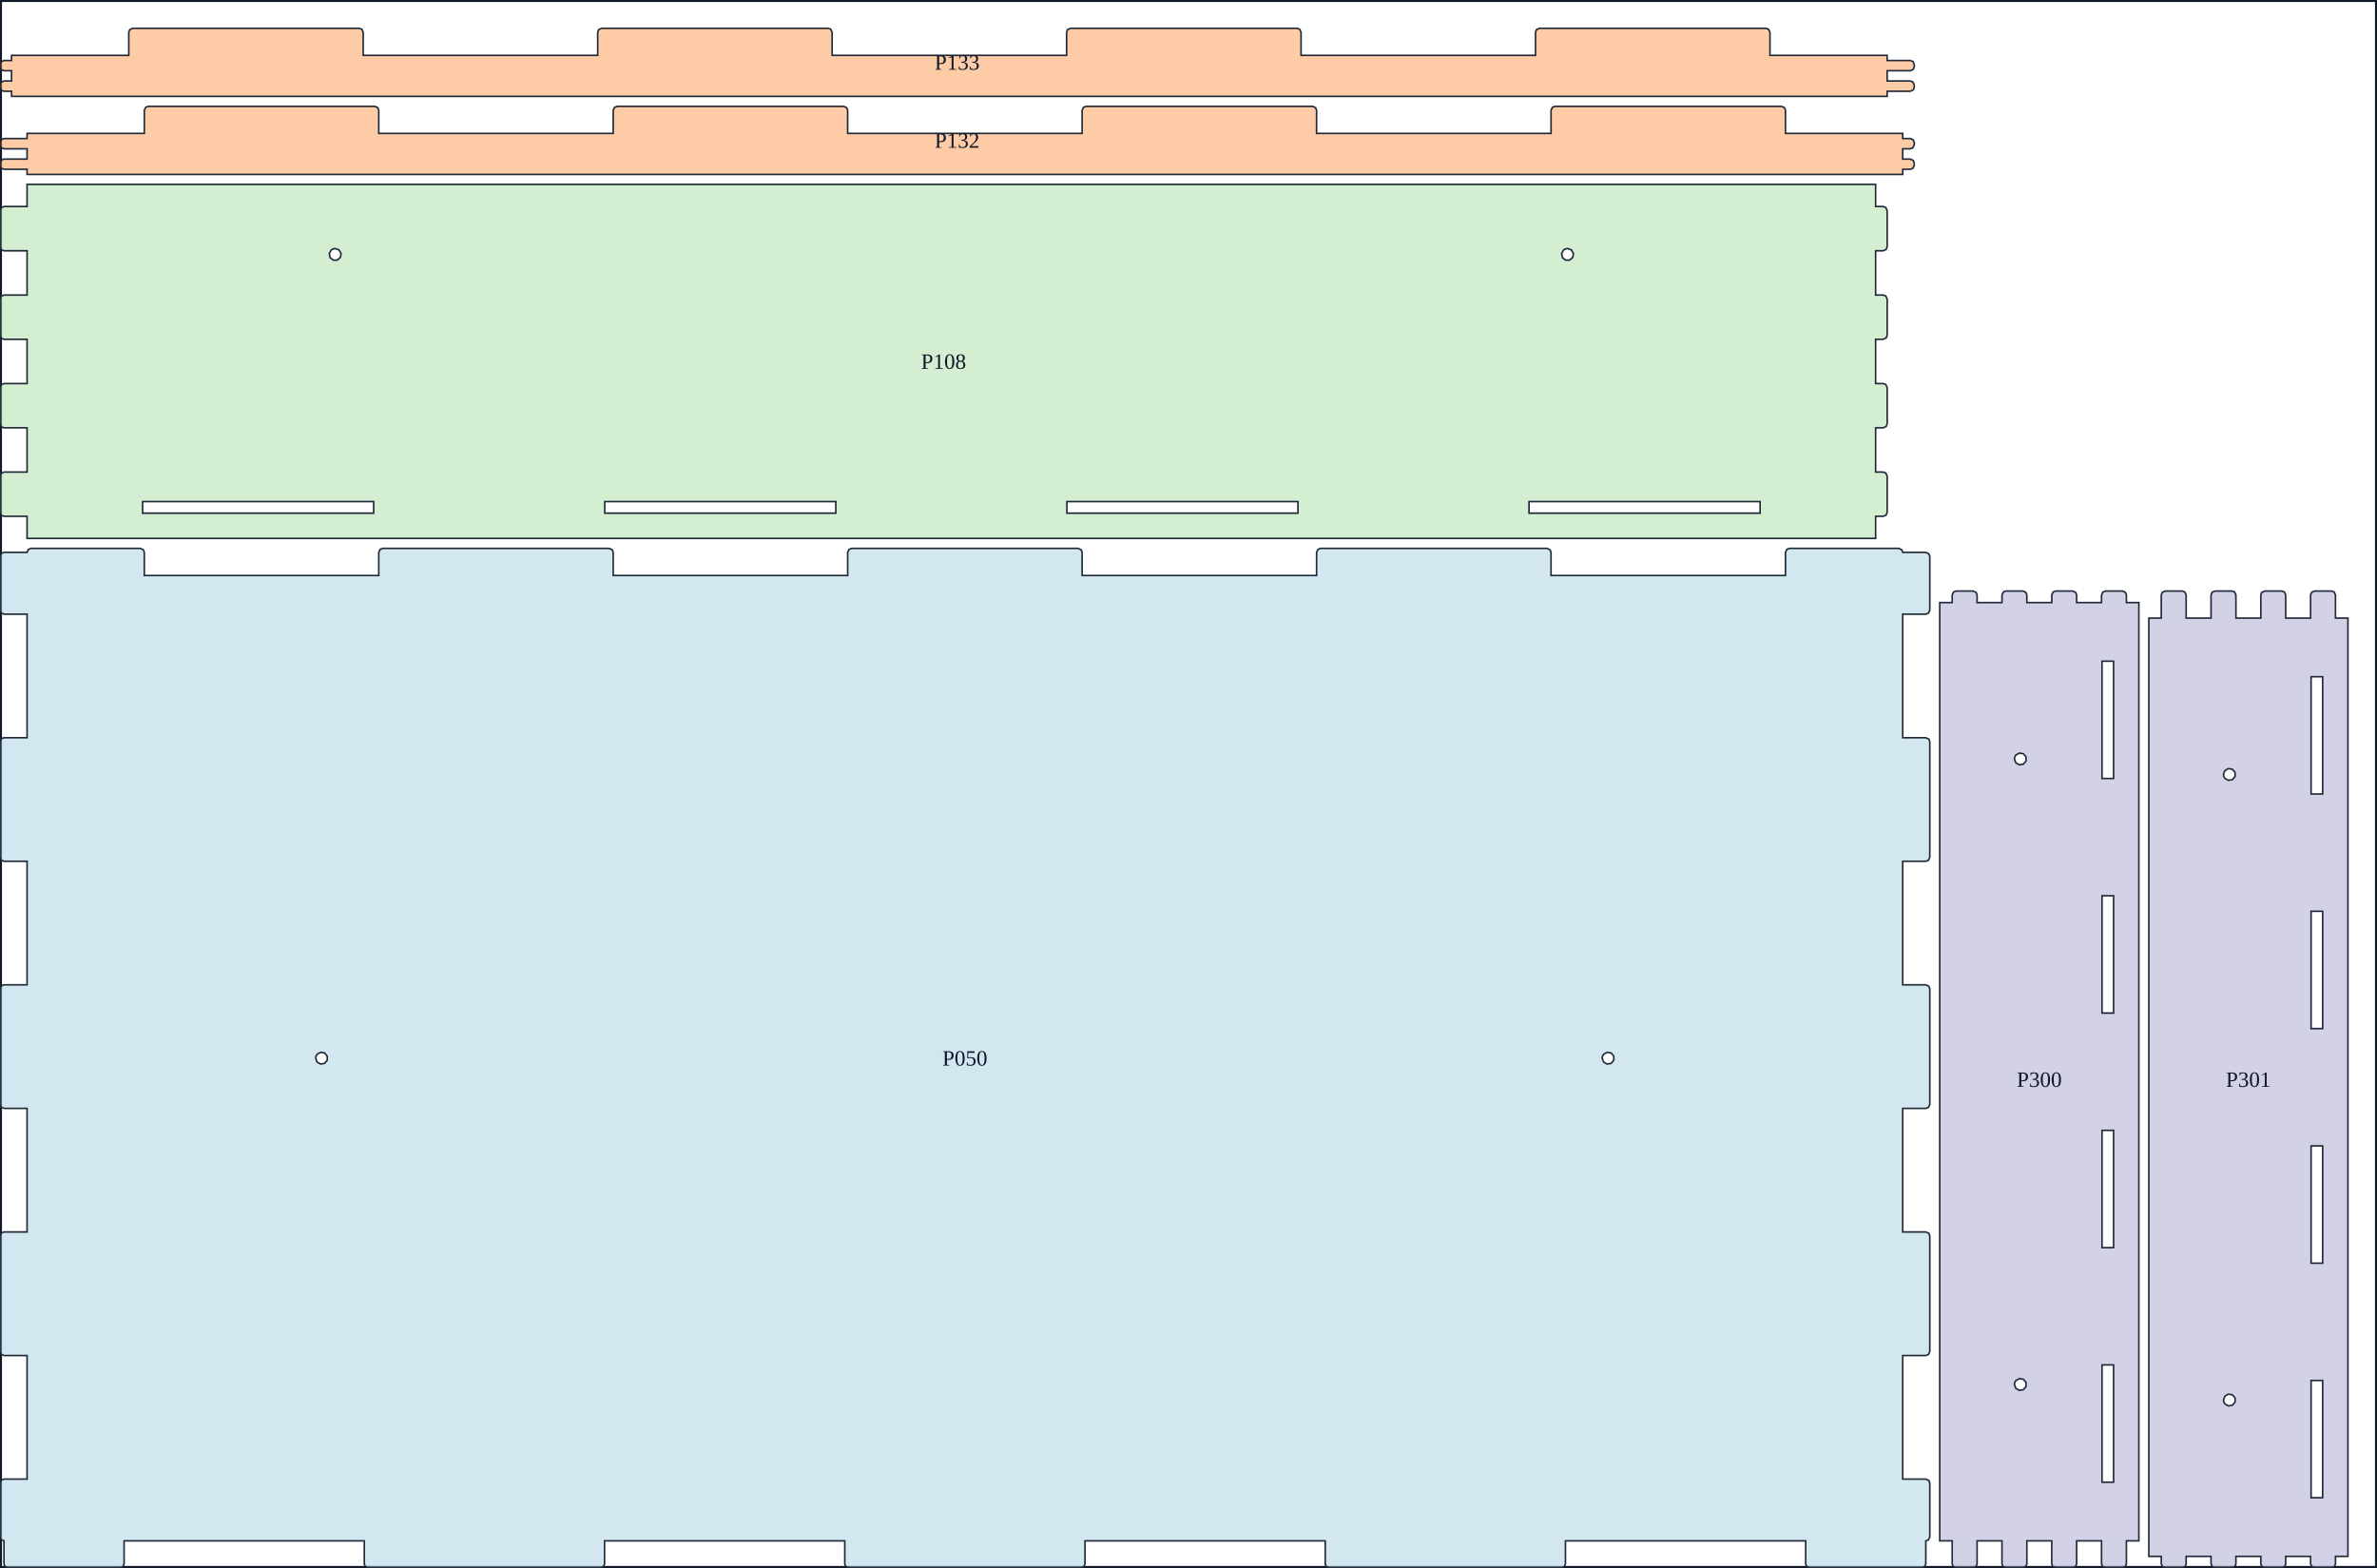
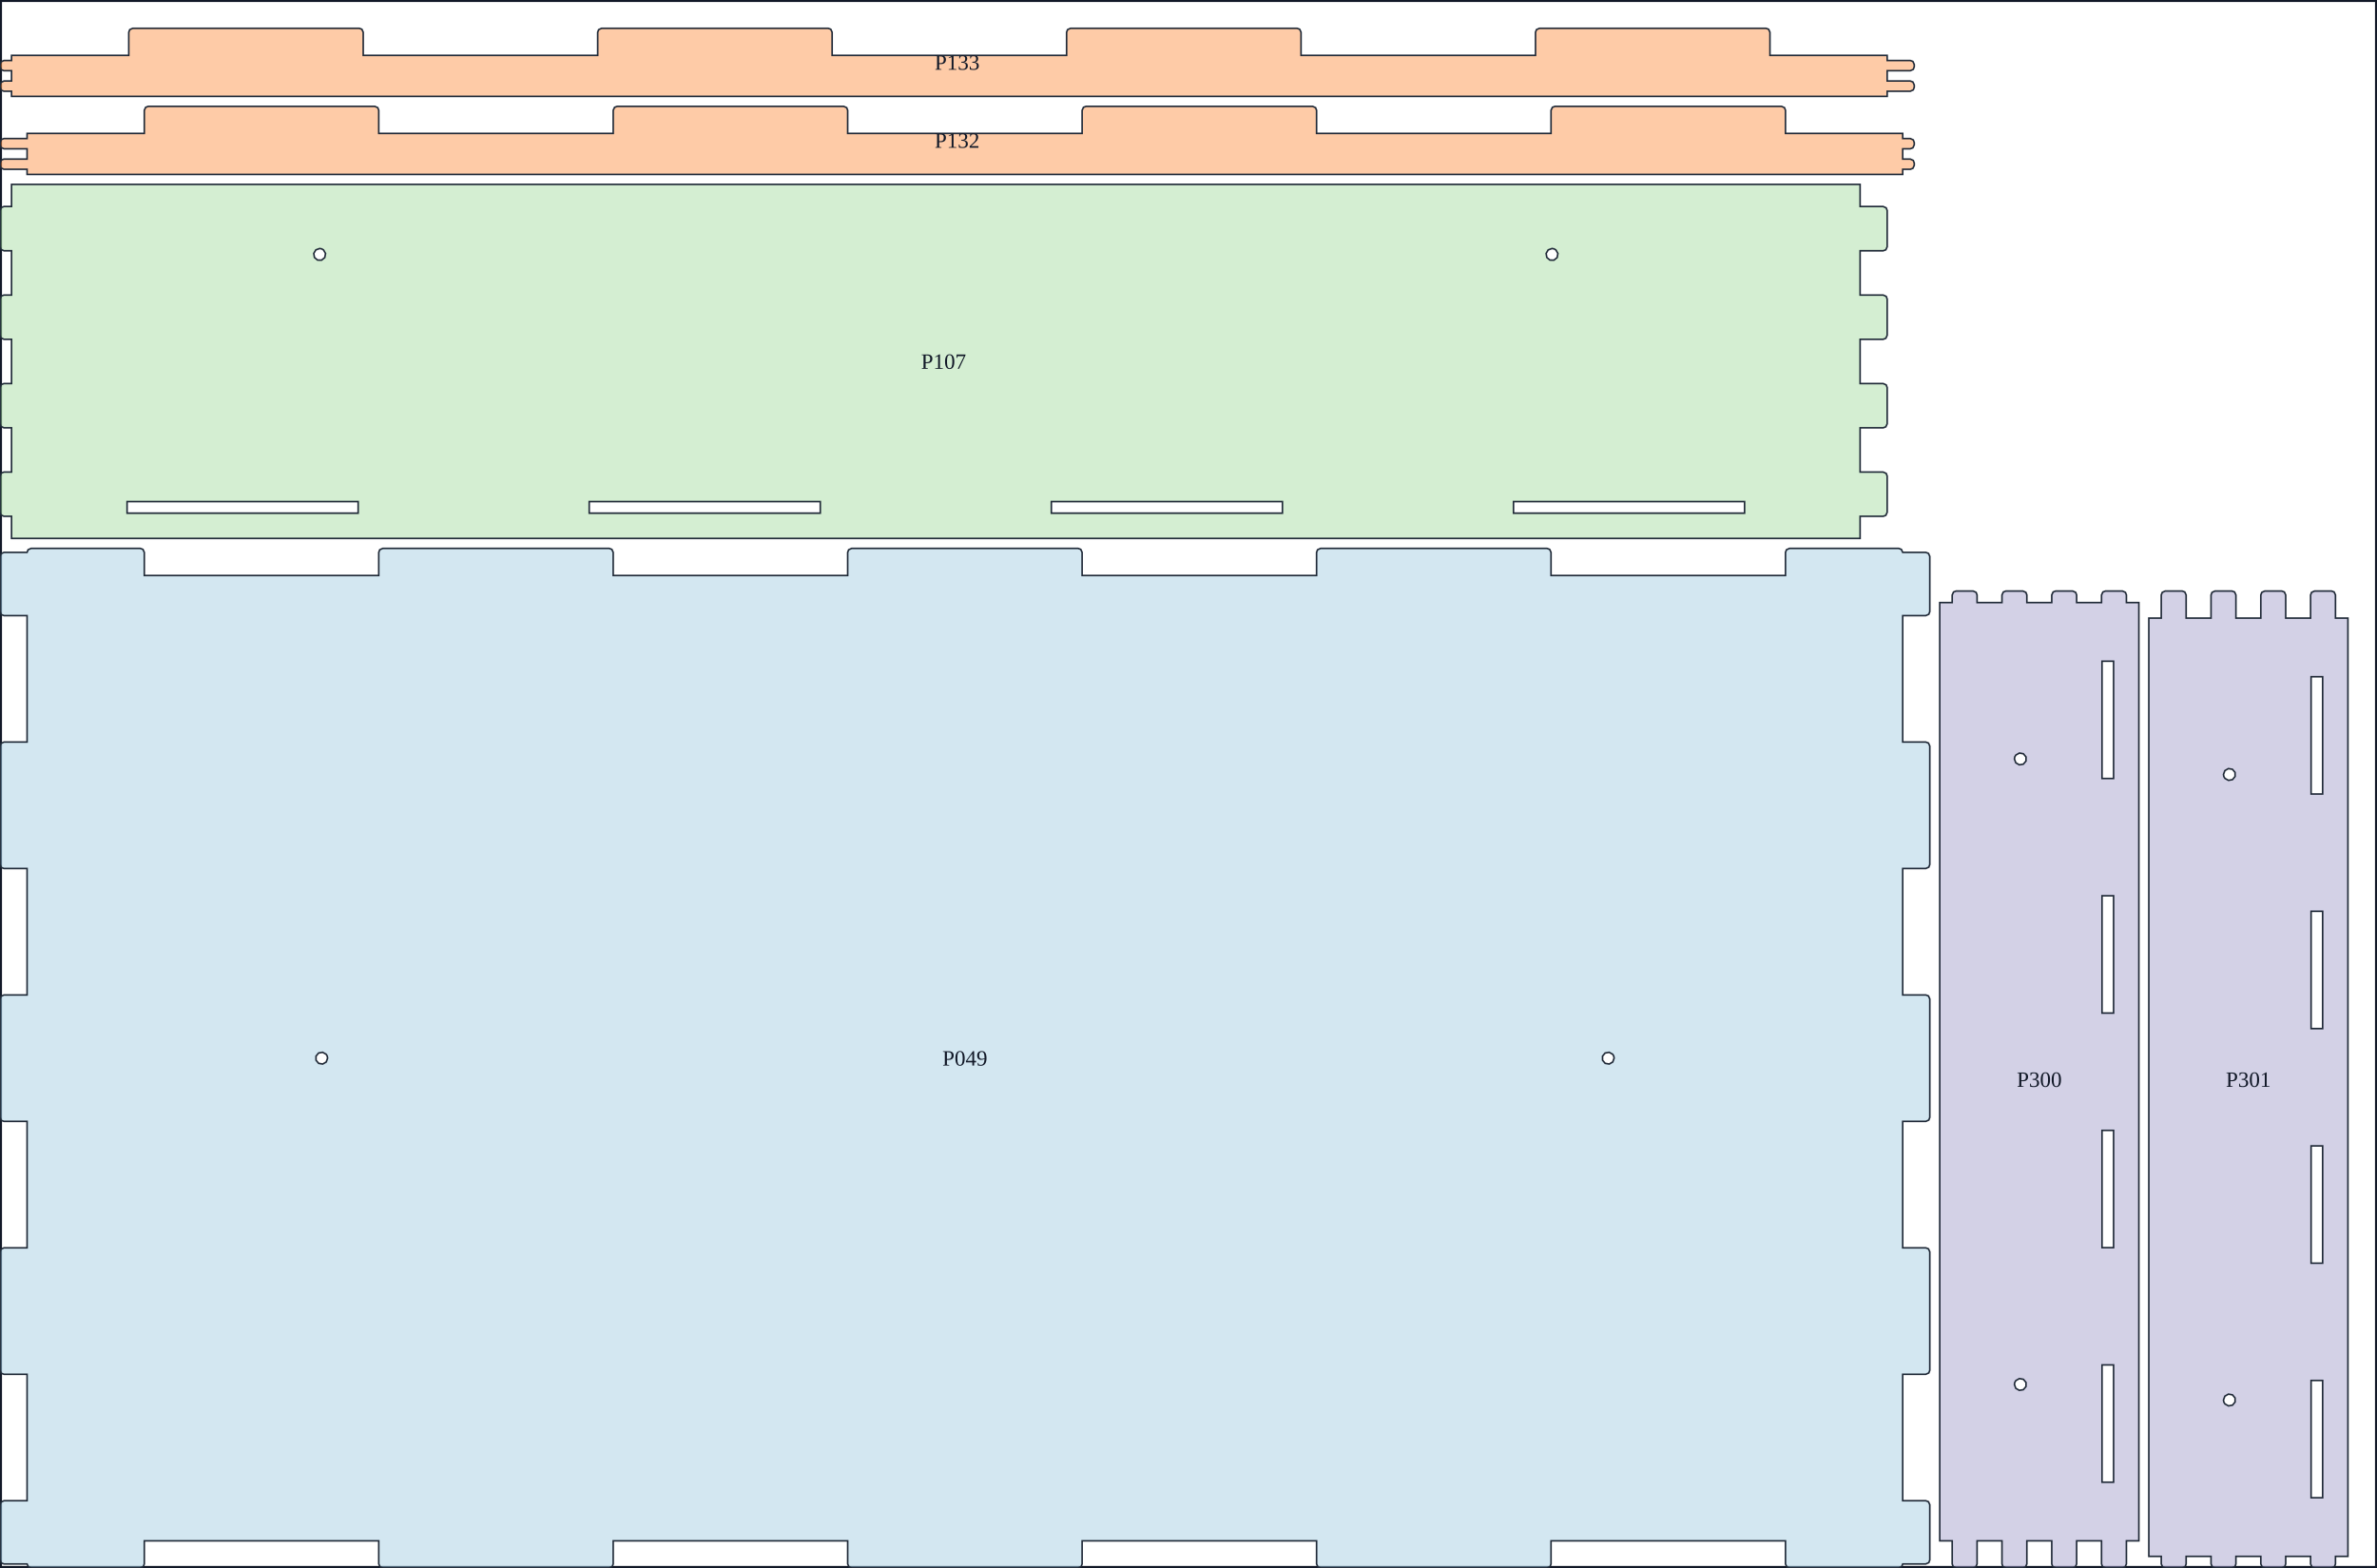
<svg xmlns="http://www.w3.org/2000/svg" width="1193.8mm" height="787.4mm" viewBox="0 0 1193.8 787.4">
  <rect width="1193.8" height="787.4" fill="white" stroke="#111827" stroke-width="2" />
  <g transform="translate(0 787.4) scale(1 -1)">
-     <path d="M 2.000 2.000 L 2.000 13.600 L 0.494 14.284 L 0.000 15.600 L 0.000 42.625 L 0.684 44.131 L 2.000 44.625 L 13.600 44.625 L 13.600 106.675 L 2.000 106.675 L 0.494 107.359 L 0.000 108.675 L 0.000 166.725 L 0.684 168.231 L 2.000 168.725 L 13.600 168.725 L 13.600 230.775 L 2.000 230.775 L 0.494 231.459 L 0.000 232.775 L 0.000 290.825 L 0.684 292.331 L 2.000 292.825 L 13.600 292.825 L 13.600 354.875 L 2.000 354.875 L 0.494 355.559 L 0.000 356.875 L 0.000 414.925 L 0.684 416.431 L 2.000 416.925 L 13.600 416.925 L 13.600 478.975 L 2.000 478.975 L 0.494 479.659 L 0.000 480.975 L 0.000 508.000 L 0.684 509.506 L 2.000 510.000 L 13.600 510.000 L 14.284 511.506 L 15.600 512.000 L 70.475 512.000 L 71.981 511.316 L 72.475 510.000 L 72.475 498.400 L 190.225 498.400 L 190.225 510.000 L 190.909 511.506 L 192.225 512.000 L 305.975 512.000 L 307.481 511.316 L 307.975 510.000 L 307.975 498.400 L 425.725 498.400 L 425.725 510.000 L 426.409 511.506 L 427.725 512.000 L 541.475 512.000 L 542.981 511.316 L 543.475 510.000 L 543.475 498.400 L 661.225 498.400 L 661.225 510.000 L 661.909 511.506 L 663.225 512.000 L 776.975 512.000 L 778.481 511.316 L 778.975 510.000 L 778.975 498.400 L 896.725 498.400 L 896.725 510.000 L 897.409 511.506 L 898.725 512.000 L 953.600 512.000 L 955.106 511.316 L 955.600 510.000 L 967.200 510.000 L 968.706 509.316 L 969.200 508.000 L 969.200 480.975 L 968.516 479.469 L 967.200 478.975 L 955.600 478.975 L 955.600 416.925 L 967.200 416.925 L 968.706 416.241 L 969.200 414.925 L 969.200 356.875 L 968.516 355.369 L 967.200 354.875 L 955.600 354.875 L 955.600 292.825 L 967.200 292.825 L 968.706 292.141 L 969.200 290.825 L 969.200 232.775 L 968.516 231.269 L 967.200 230.775 L 955.600 230.775 L 955.600 168.725 L 967.200 168.725 L 968.706 168.041 L 969.200 166.725 L 969.200 108.675 L 968.516 107.169 L 967.200 106.675 L 955.600 106.675 L 955.600 44.625 L 967.200 44.625 L 968.706 43.941 L 969.200 42.625 L 969.200 15.600 L 968.516 14.094 L 967.200 13.600 L 967.200 2.000 L 966.516 0.494 L 965.200 0.000 L 908.875 0.000 L 907.369 0.684 L 906.875 2.000 L 906.875 13.600 L 786.225 13.600 L 786.225 2.000 L 785.541 0.494 L 784.225 0.000 L 667.575 0.000 L 666.069 0.684 L 665.575 2.000 L 665.575 13.600 L 544.925 13.600 L 544.925 2.000 L 544.241 0.494 L 542.925 0.000 L 426.275 0.000 L 424.769 0.684 L 424.275 2.000 L 424.275 13.600 L 303.625 13.600 L 303.625 2.000 L 302.941 0.494 L 301.625 0.000 L 184.975 0.000 L 183.469 0.684 L 182.975 2.000 L 182.975 13.600 L 62.325 13.600 L 62.325 2.000 L 61.641 0.494 L 60.325 0.000 L 4.000 0.000 L 2.494 0.684 L 2.000 2.000 Z M 804.667 256.000 L 805.365 254.076 L 807.135 253.047 L 809.152 253.394 L 810.478 254.953 L 810.495 257.000 L 809.195 258.582 L 807.183 258.961 L 805.397 257.962 L 804.855 257.047 L 804.667 256.000 Z M 158.533 256.000 L 159.232 254.076 L 161.002 253.047 L 163.019 253.394 L 164.345 254.953 L 164.362 257.000 L 163.062 258.582 L 161.050 258.961 L 159.264 257.962 L 158.722 257.047 L 158.533 256.000 Z" fill="#9ecae1" fill-opacity="0.45" fill-rule="evenodd" stroke="#1f2937" stroke-width="0.8" />
-     <path d="M 945.800 550.337 L 942.000 550.337 L 942.000 572.562 L 945.800 572.562 L 947.306 573.247 L 947.800 574.562 L 947.800 592.788 L 947.116 594.294 L 945.800 594.788 L 942.000 594.788 L 942.000 617.013 L 945.800 617.013 L 947.306 617.697 L 947.800 619.013 L 947.800 637.237 L 947.116 638.744 L 945.800 639.237 L 942.000 639.237 L 942.000 661.462 L 945.800 661.462 L 947.306 662.147 L 947.800 663.462 L 947.800 681.688 L 947.116 683.194 L 945.800 683.688 L 942.000 683.688 L 942.000 694.800 L 13.600 694.800 L 13.600 683.688 L 2.000 683.688 L 0.494 683.003 L 0.000 681.688 L 0.000 663.462 L 0.684 661.956 L 2.000 661.462 L 13.600 661.462 L 13.600 639.237 L 2.000 639.237 L 0.494 638.553 L 0.000 637.237 L 0.000 619.013 L 0.684 617.506 L 2.000 617.013 L 13.600 617.013 L 13.600 594.788 L 2.000 594.788 L 0.494 594.103 L 0.000 592.788 L 0.000 574.562 L 0.684 573.056 L 2.000 572.562 L 13.600 572.562 L 13.600 550.337 L 2.000 550.337 L 0.494 549.653 L 0.000 548.337 L 0.000 530.112 L 0.684 528.606 L 2.000 528.112 L 13.600 528.112 L 13.600 517.000 L 942.000 517.000 L 942.000 528.112 L 945.800 528.112 L 947.306 528.797 L 947.800 530.112 L 947.800 548.337 L 947.116 549.844 L 945.800 550.337 Z M 883.975 529.700 L 767.925 529.700 L 767.925 535.500 L 883.975 535.500 L 883.975 529.700 Z M 651.875 529.700 L 535.825 529.700 L 535.825 535.500 L 651.875 535.500 L 651.875 529.700 Z M 787.267 662.600 L 789.191 661.902 L 790.219 660.132 L 789.873 658.114 L 788.313 656.788 L 786.266 656.772 L 784.685 658.072 L 784.306 660.083 L 785.305 661.870 L 786.220 662.412 L 787.267 662.600 Z M 419.775 529.700 L 303.725 529.700 L 303.725 535.500 L 419.775 535.500 L 419.775 529.700 Z M 187.675 529.700 L 71.625 529.700 L 71.625 535.500 L 187.675 535.500 L 187.675 529.700 Z M 168.333 662.600 L 170.258 661.902 L 171.286 660.132 L 170.940 658.114 L 169.380 656.788 L 167.333 656.772 L 165.752 658.072 L 165.373 660.083 L 166.372 661.870 L 167.287 662.412 L 168.333 662.600 Z" fill="#a1d99b" fill-opacity="0.45" fill-rule="evenodd" stroke="#1f2937" stroke-width="0.8" />
+     <path d="M 72.475 498.400 L 72.475 510.000 L 71.791 511.506 L 70.475 512.000 L 15.600 512.000 L 14.094 511.316 L 13.600 510.000 L 2.000 510.000 L 0.494 509.316 L 0.000 508.000 L 0.000 480.250 L 0.684 478.744 L 2.000 478.250 L 13.600 478.250 L 13.600 414.750 L 2.000 414.750 L 0.494 414.066 L 0.000 412.750 L 0.000 353.250 L 0.684 351.744 L 2.000 351.250 L 13.600 351.250 L 13.600 287.750 L 2.000 287.750 L 0.494 287.066 L 0.000 285.750 L 0.000 226.250 L 0.684 224.744 L 2.000 224.250 L 13.600 224.250 L 13.600 160.750 L 2.000 160.750 L 0.494 160.066 L 0.000 158.750 L 0.000 99.250 L 0.684 97.744 L 2.000 97.250 L 13.600 97.250 L 13.600 33.750 L 2.000 33.750 L 0.494 33.066 L 0.000 31.750 L 0.000 4.000 L 0.684 2.494 L 2.000 2.000 L 13.600 2.000 L 14.284 0.494 L 15.600 0.000 L 70.475 0.000 L 71.981 0.684 L 72.475 2.000 L 72.475 13.600 L 190.225 13.600 L 190.225 2.000 L 190.909 0.494 L 192.225 0.000 L 305.975 0.000 L 307.481 0.684 L 307.975 2.000 L 307.975 13.600 L 425.725 13.600 L 425.725 2.000 L 426.409 0.494 L 427.725 0.000 L 541.475 0.000 L 542.981 0.684 L 543.475 2.000 L 543.475 13.600 L 661.225 13.600 L 661.225 2.000 L 661.909 0.494 L 663.225 0.000 L 776.975 0.000 L 778.481 0.684 L 778.975 2.000 L 778.975 13.600 L 896.725 13.600 L 896.725 2.000 L 897.409 0.494 L 898.725 0.000 L 953.600 0.000 L 955.106 0.684 L 955.600 2.000 L 967.200 2.000 L 968.706 2.684 L 969.200 4.000 L 969.200 31.750 L 968.516 33.256 L 967.200 33.750 L 955.600 33.750 L 955.600 97.250 L 967.200 97.250 L 968.706 97.934 L 969.200 99.250 L 969.200 158.750 L 968.516 160.256 L 967.200 160.750 L 955.600 160.750 L 955.600 224.250 L 967.200 224.250 L 968.706 224.934 L 969.200 226.250 L 969.200 285.750 L 968.516 287.256 L 967.200 287.750 L 955.600 287.750 L 955.600 351.250 L 967.200 351.250 L 968.706 351.934 L 969.200 353.250 L 969.200 412.750 L 968.516 414.256 L 967.200 414.750 L 955.600 414.750 L 955.600 478.250 L 967.200 478.250 L 968.706 478.934 L 969.200 480.250 L 969.200 508.000 L 968.516 509.506 L 967.200 510.000 L 955.600 510.000 L 954.916 511.506 L 953.600 512.000 L 898.725 512.000 L 897.219 511.316 L 896.725 510.000 L 896.725 498.400 L 778.975 498.400 L 778.975 510.000 L 778.291 511.506 L 776.975 512.000 L 663.225 512.000 L 661.719 511.316 L 661.225 510.000 L 661.225 498.400 L 543.475 498.400 L 543.475 510.000 L 542.791 511.506 L 541.475 512.000 L 427.725 512.000 L 426.219 511.316 L 425.725 510.000 L 425.725 498.400 L 307.975 498.400 L 307.975 510.000 L 307.291 511.506 L 305.975 512.000 L 192.225 512.000 L 190.719 511.316 L 190.225 510.000 L 190.225 498.400 L 72.475 498.400 Z M 164.533 256.000 L 163.835 254.076 L 162.065 253.047 L 160.048 253.394 L 158.722 254.953 L 158.705 257.000 L 160.005 258.582 L 162.017 258.961 L 163.803 257.962 L 164.345 257.047 L 164.533 256.000 Z M 810.667 256.000 L 809.968 254.076 L 808.198 253.047 L 806.181 253.394 L 804.855 254.953 L 804.838 257.000 L 806.138 258.582 L 808.150 258.961 L 809.936 257.962 L 810.478 257.047 L 810.667 256.000 Z" fill="#9ecae1" fill-opacity="0.45" fill-rule="evenodd" stroke="#1f2937" stroke-width="0.8" />
+     <path d="M 2.000 550.337 L 5.800 550.337 L 5.800 572.562 L 2.000 572.562 L 0.494 573.247 L 0.000 574.562 L 0.000 592.788 L 0.684 594.294 L 2.000 594.788 L 5.800 594.788 L 5.800 617.013 L 2.000 617.013 L 0.494 617.697 L 0.000 619.013 L 0.000 637.237 L 0.684 638.744 L 2.000 639.237 L 5.800 639.237 L 5.800 661.462 L 2.000 661.462 L 0.494 662.147 L 0.000 663.462 L 0.000 681.688 L 0.684 683.194 L 2.000 683.688 L 5.800 683.688 L 5.800 694.800 L 934.200 694.800 L 934.200 683.688 L 945.800 683.688 L 947.306 683.003 L 947.800 681.688 L 947.800 663.462 L 947.116 661.956 L 945.800 661.462 L 934.200 661.462 L 934.200 639.237 L 945.800 639.237 L 947.306 638.553 L 947.800 637.237 L 947.800 619.013 L 947.116 617.506 L 945.800 617.013 L 934.200 617.013 L 934.200 594.788 L 945.800 594.788 L 947.306 594.103 L 947.800 592.788 L 947.800 574.562 L 947.116 573.056 L 945.800 572.562 L 934.200 572.562 L 934.200 550.337 L 945.800 550.337 L 947.306 549.653 L 947.800 548.337 L 947.800 530.112 L 947.116 528.606 L 945.800 528.112 L 934.200 528.112 L 934.200 517.000 L 5.800 517.000 L 5.800 528.112 L 2.000 528.112 L 0.494 528.797 L 0.000 530.112 L 0.000 548.337 L 0.684 549.844 L 2.000 550.337 Z M 63.825 529.700 L 179.875 529.700 L 179.875 535.500 L 63.825 535.500 L 63.825 529.700 Z M 295.925 529.700 L 411.975 529.700 L 411.975 535.500 L 295.925 535.500 L 295.925 529.700 Z M 160.533 662.600 L 158.609 661.902 L 157.581 660.132 L 157.927 658.114 L 159.487 656.788 L 161.534 656.772 L 163.115 658.072 L 163.494 660.083 L 162.495 661.870 L 161.580 662.412 L 160.533 662.600 Z M 528.025 529.700 L 644.075 529.700 L 644.075 535.500 L 528.025 535.500 L 528.025 529.700 Z M 760.125 529.700 L 876.175 529.700 L 876.175 535.500 L 760.125 535.500 L 760.125 529.700 Z M 779.467 662.600 L 777.542 661.902 L 776.514 660.132 L 776.860 658.114 L 778.420 656.788 L 780.467 656.772 L 782.048 658.072 L 782.427 660.083 L 781.428 661.870 L 780.513 662.412 L 779.467 662.600 Z" fill="#a1d99b" fill-opacity="0.45" fill-rule="evenodd" stroke="#1f2937" stroke-width="0.8" />
    <path d="M 1097.950 2.000 L 1097.950 5.800 L 1110.450 5.800 L 1110.450 2.000 L 1111.134 0.494 L 1112.450 0.000 L 1120.950 0.000 L 1122.456 0.684 L 1122.950 2.000 L 1122.950 5.800 L 1135.450 5.800 L 1135.450 2.000 L 1136.134 0.494 L 1137.450 0.000 L 1145.950 0.000 L 1147.456 0.684 L 1147.950 2.000 L 1147.950 5.800 L 1160.450 5.800 L 1160.450 2.000 L 1161.134 0.494 L 1162.450 0.000 L 1170.950 0.000 L 1172.456 0.684 L 1172.950 2.000 L 1172.950 5.800 L 1179.200 5.800 L 1179.200 477.000 L 1172.950 477.000 L 1172.950 488.600 L 1172.266 490.106 L 1170.950 490.600 L 1162.450 490.600 L 1160.944 489.916 L 1160.450 488.600 L 1160.450 477.000 L 1147.950 477.000 L 1147.950 488.600 L 1147.266 490.106 L 1145.950 490.600 L 1137.450 490.600 L 1135.944 489.916 L 1135.450 488.600 L 1135.450 477.000 L 1122.950 477.000 L 1122.950 488.600 L 1122.266 490.106 L 1120.950 490.600 L 1112.450 490.600 L 1110.944 489.916 L 1110.450 488.600 L 1110.450 477.000 L 1097.950 477.000 L 1097.950 488.600 L 1097.266 490.106 L 1095.950 490.600 L 1087.450 490.600 L 1085.944 489.916 L 1085.450 488.600 L 1085.450 477.000 L 1079.200 477.000 L 1079.200 5.800 L 1085.450 5.800 L 1085.450 2.000 L 1086.134 0.494 L 1087.450 0.000 L 1095.950 0.000 L 1097.456 0.684 L 1097.950 2.000 Z M 1166.500 447.550 L 1166.500 388.650 L 1160.700 388.650 L 1160.700 447.550 L 1166.500 447.550 Z M 1166.500 329.750 L 1166.500 270.850 L 1160.700 270.850 L 1160.700 329.750 L 1166.500 329.750 Z M 1116.700 398.467 L 1117.398 400.391 L 1119.168 401.419 L 1121.186 401.073 L 1122.512 399.513 L 1122.528 397.466 L 1121.228 395.885 L 1119.217 395.506 L 1117.430 396.505 L 1116.888 397.420 L 1116.700 398.467 Z M 1166.500 211.950 L 1166.500 153.050 L 1160.700 153.050 L 1160.700 211.950 L 1166.500 211.950 Z M 1166.500 94.150 L 1166.500 35.250 L 1160.700 35.250 L 1160.700 94.150 L 1166.500 94.150 Z M 1116.700 84.333 L 1117.398 86.258 L 1119.168 87.286 L 1121.186 86.940 L 1122.512 85.380 L 1122.528 83.333 L 1121.228 81.752 L 1119.217 81.373 L 1117.430 82.372 L 1116.888 83.287 L 1116.700 84.333 Z" fill="#9e9ac8" fill-opacity="0.45" fill-rule="evenodd" stroke="#1f2937" stroke-width="0.8" />
    <path d="M 992.950 488.600 L 992.950 484.800 L 1005.450 484.800 L 1005.450 488.600 L 1006.134 490.106 L 1007.450 490.600 L 1015.950 490.600 L 1017.456 489.916 L 1017.950 488.600 L 1017.950 484.800 L 1030.450 484.800 L 1030.450 488.600 L 1031.134 490.106 L 1032.450 490.600 L 1040.950 490.600 L 1042.456 489.916 L 1042.950 488.600 L 1042.950 484.800 L 1055.450 484.800 L 1055.450 488.600 L 1056.134 490.106 L 1057.450 490.600 L 1065.950 490.600 L 1067.456 489.916 L 1067.950 488.600 L 1067.950 484.800 L 1074.200 484.800 L 1074.200 13.600 L 1067.950 13.600 L 1067.950 2.000 L 1067.266 0.494 L 1065.950 0.000 L 1057.450 0.000 L 1055.944 0.684 L 1055.450 2.000 L 1055.450 13.600 L 1042.950 13.600 L 1042.950 2.000 L 1042.266 0.494 L 1040.950 0.000 L 1032.450 0.000 L 1030.944 0.684 L 1030.450 2.000 L 1030.450 13.600 L 1017.950 13.600 L 1017.950 2.000 L 1017.266 0.494 L 1015.950 0.000 L 1007.450 0.000 L 1005.944 0.684 L 1005.450 2.000 L 1005.450 13.600 L 992.950 13.600 L 992.950 2.000 L 992.266 0.494 L 990.950 0.000 L 982.450 0.000 L 980.944 0.684 L 980.450 2.000 L 980.450 13.600 L 974.200 13.600 L 974.200 484.800 L 980.450 484.800 L 980.450 488.600 L 981.134 490.106 L 982.450 490.600 L 990.950 490.600 L 992.456 489.916 L 992.950 488.600 Z M 1061.500 43.050 L 1061.500 101.950 L 1055.700 101.950 L 1055.700 43.050 L 1061.500 43.050 Z M 1061.500 160.850 L 1061.500 219.750 L 1055.700 219.750 L 1055.700 160.850 L 1061.500 160.850 Z M 1011.700 92.133 L 1012.398 90.209 L 1014.168 89.181 L 1016.186 89.527 L 1017.512 91.087 L 1017.528 93.134 L 1016.228 94.715 L 1014.217 95.094 L 1012.430 94.095 L 1011.888 93.180 L 1011.700 92.133 Z M 1061.500 278.650 L 1061.500 337.550 L 1055.700 337.550 L 1055.700 278.650 L 1061.500 278.650 Z M 1061.500 396.450 L 1061.500 455.350 L 1055.700 455.350 L 1055.700 396.450 L 1061.500 396.450 Z M 1011.700 406.267 L 1012.398 404.342 L 1014.168 403.314 L 1016.186 403.660 L 1017.512 405.220 L 1017.528 407.267 L 1016.228 408.848 L 1014.217 409.227 L 1012.430 408.228 L 1011.888 407.313 L 1011.700 406.267 Z" fill="#9e9ac8" fill-opacity="0.45" fill-rule="evenodd" stroke="#1f2937" stroke-width="0.8" />
    <path d="M 959.400 746.725 L 947.800 746.725 L 947.800 751.875 L 959.400 751.875 L 960.906 752.559 L 961.400 753.875 L 961.400 755.025 L 960.716 756.531 L 959.400 757.025 L 947.800 757.025 L 947.800 759.600 L 888.925 759.600 L 888.925 771.200 L 888.241 772.706 L 886.925 773.200 L 773.175 773.200 L 771.669 772.516 L 771.175 771.200 L 771.175 759.600 L 653.425 759.600 L 653.425 771.200 L 652.741 772.706 L 651.425 773.200 L 537.675 773.200 L 536.169 772.516 L 535.675 771.200 L 535.675 759.600 L 417.925 759.600 L 417.925 771.200 L 417.241 772.706 L 415.925 773.200 L 302.175 773.200 L 300.669 772.516 L 300.175 771.200 L 300.175 759.600 L 182.425 759.600 L 182.425 771.200 L 181.741 772.706 L 180.425 773.200 L 66.675 773.200 L 65.169 772.516 L 64.675 771.200 L 64.675 759.600 L 5.800 759.600 L 5.800 757.025 L 2.000 757.025 L 0.494 756.341 L 0.000 755.025 L 0.000 753.875 L 0.684 752.369 L 2.000 751.875 L 5.800 751.875 L 5.800 746.725 L 2.000 746.725 L 0.494 746.041 L 0.000 744.725 L 0.000 743.575 L 0.684 742.069 L 2.000 741.575 L 5.800 741.575 L 5.800 739.000 L 947.800 739.000 L 947.800 741.575 L 959.400 741.575 L 960.906 742.259 L 961.400 743.575 L 961.400 744.725 L 960.716 746.231 L 959.400 746.725 Z" fill="#fd8d3c" fill-opacity="0.45" fill-rule="evenodd" stroke="#1f2937" stroke-width="0.8" />
    <path d="M 2.000 707.525 L 13.600 707.525 L 13.600 712.675 L 2.000 712.675 L 0.494 713.359 L 0.000 714.675 L 0.000 715.825 L 0.684 717.331 L 2.000 717.825 L 13.600 717.825 L 13.600 720.400 L 72.475 720.400 L 72.475 732.000 L 73.159 733.506 L 74.475 734.000 L 188.225 734.000 L 189.731 733.316 L 190.225 732.000 L 190.225 720.400 L 307.975 720.400 L 307.975 732.000 L 308.659 733.506 L 309.975 734.000 L 423.725 734.000 L 425.231 733.316 L 425.725 732.000 L 425.725 720.400 L 543.475 720.400 L 543.475 732.000 L 544.159 733.506 L 545.475 734.000 L 659.225 734.000 L 660.731 733.316 L 661.225 732.000 L 661.225 720.400 L 778.975 720.400 L 778.975 732.000 L 779.659 733.506 L 780.975 734.000 L 894.725 734.000 L 896.231 733.316 L 896.725 732.000 L 896.725 720.400 L 955.600 720.400 L 955.600 717.825 L 959.400 717.825 L 960.906 717.141 L 961.400 715.825 L 961.400 714.675 L 960.716 713.169 L 959.400 712.675 L 955.600 712.675 L 955.600 707.525 L 959.400 707.525 L 960.906 706.841 L 961.400 705.525 L 961.400 704.375 L 960.716 702.869 L 959.400 702.375 L 955.600 702.375 L 955.600 699.800 L 13.600 699.800 L 13.600 702.375 L 2.000 702.375 L 0.494 703.059 L 0.000 704.375 L 0.000 705.525 L 0.684 707.031 L 2.000 707.525 Z" fill="#fd8d3c" fill-opacity="0.45" fill-rule="evenodd" stroke="#1f2937" stroke-width="0.8" />
  </g>
-   <text x="484.600" y="531.400" text-anchor="middle" dominant-baseline="central" font-size="11" fill="#111827">P050</text>
-   <text x="473.900" y="181.500" text-anchor="middle" dominant-baseline="central" font-size="11" fill="#111827">P108</text>
+   <text x="484.600" y="531.400" text-anchor="middle" dominant-baseline="central" font-size="11" fill="#111827">P049</text>
+   <text x="473.900" y="181.500" text-anchor="middle" dominant-baseline="central" font-size="11" fill="#111827">P107</text>
  <text x="1129.200" y="542.100" text-anchor="middle" dominant-baseline="central" font-size="11" fill="#111827">P301</text>
  <text x="1024.200" y="542.100" text-anchor="middle" dominant-baseline="central" font-size="11" fill="#111827">P300</text>
  <text x="480.700" y="31.300" text-anchor="middle" dominant-baseline="central" font-size="11" fill="#111827">P133</text>
  <text x="480.700" y="70.500" text-anchor="middle" dominant-baseline="central" font-size="11" fill="#111827">P132</text>
</svg>
